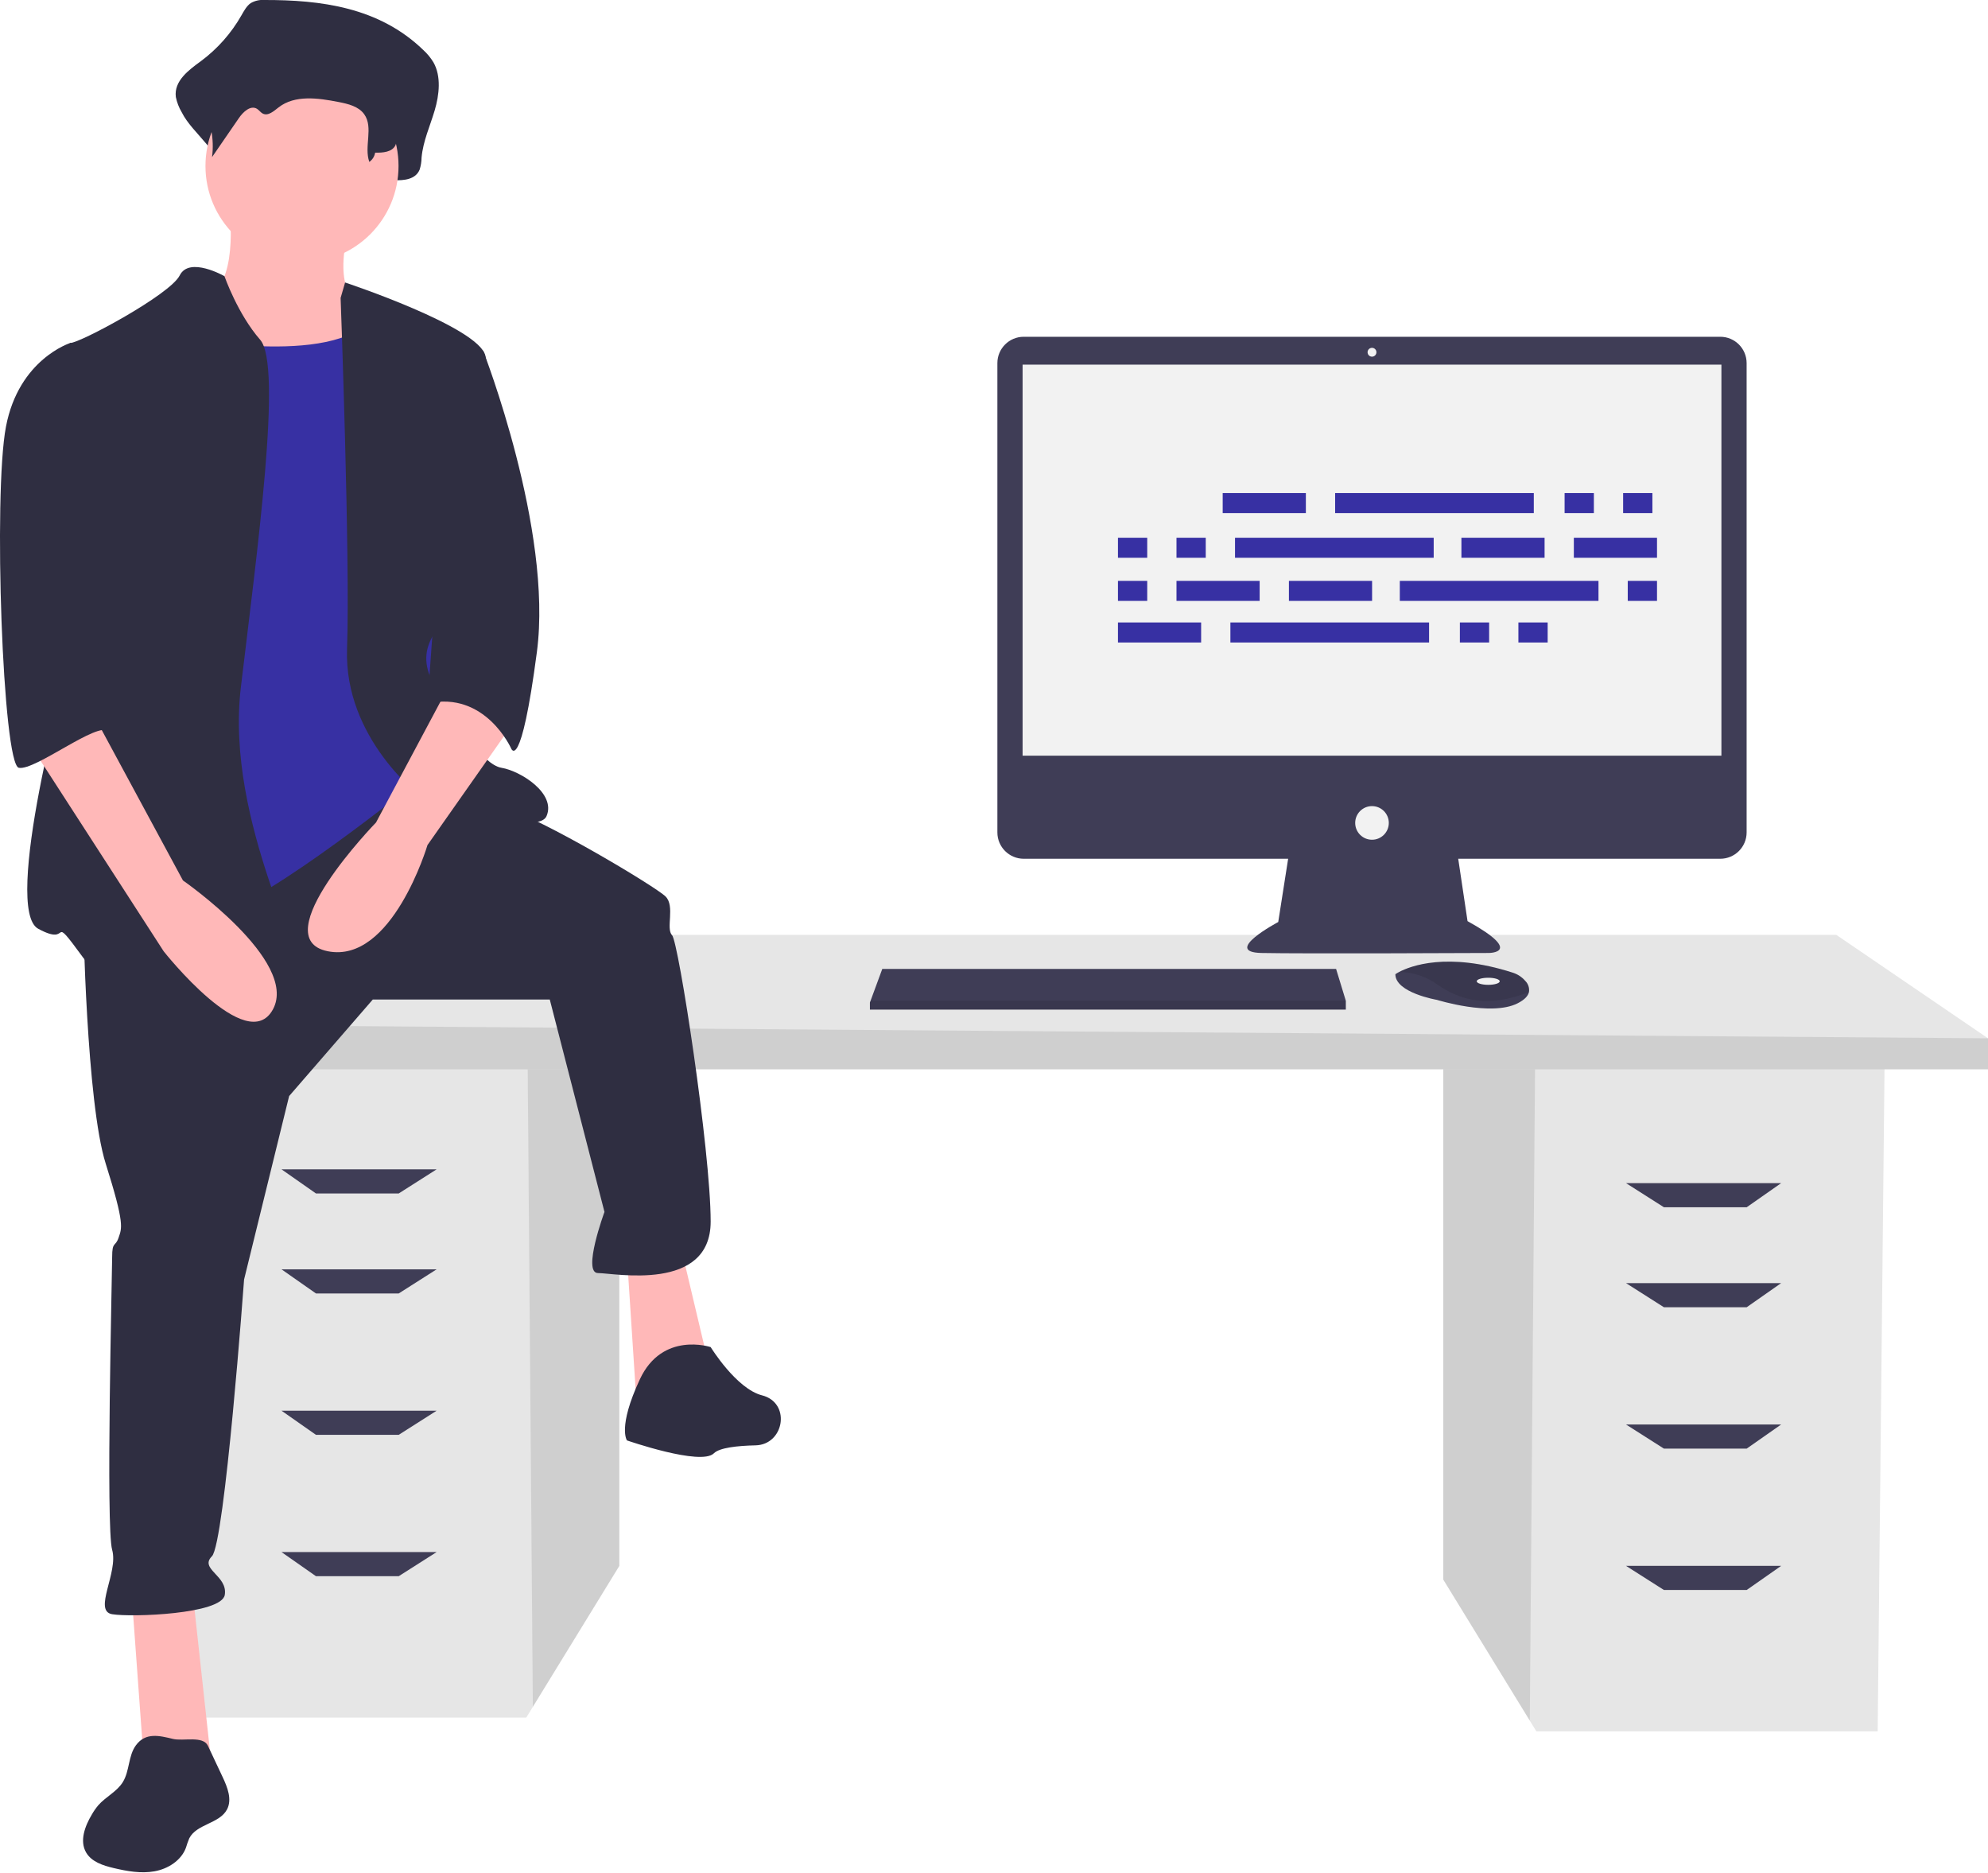
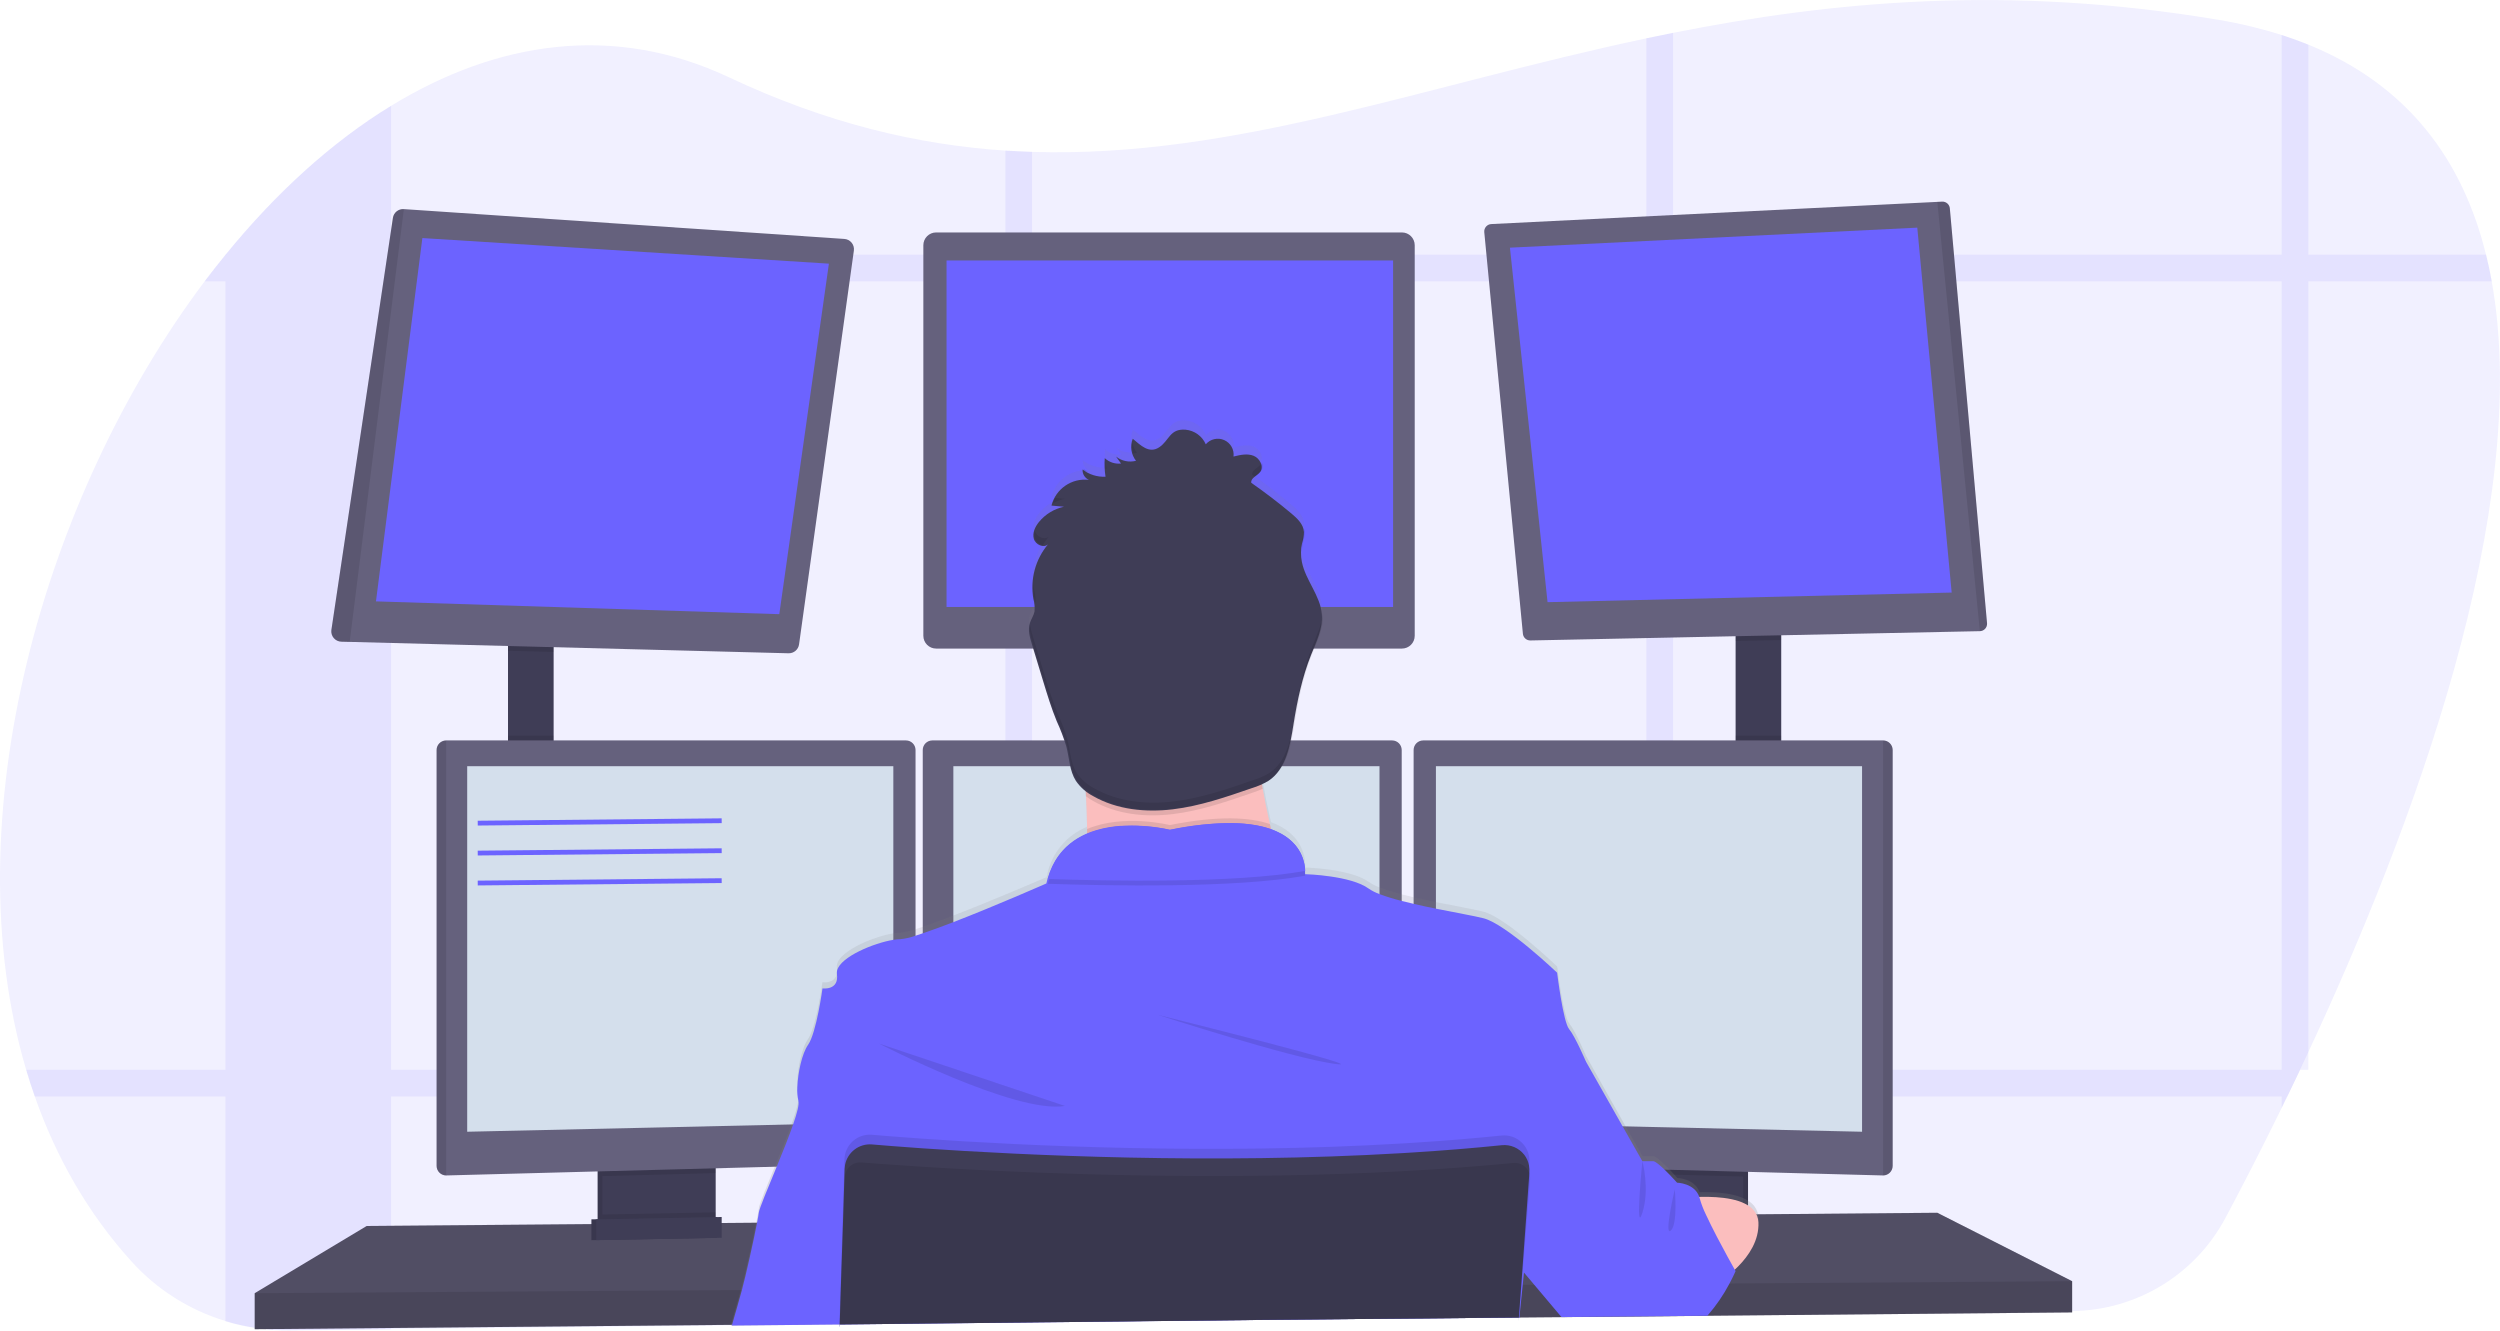
- <svg xmlns="http://www.w3.org/2000/svg" id="b52d7e2d-d80f-4111-b6ed-d15502ee1edd" data-name="Layer 1" width="711.188" height="669.683" viewBox="0 0 711.188 669.683">
-   <polygon points="516.326 380.018 516.326 565.013 547.27 615.443 549.625 619.279 671.722 619.279 674.189 380.018 516.326 380.018" fill="#e6e6e6" />
-   <polygon points="516.326 380.018 516.326 565.013 547.27 615.443 549.169 380.018 516.326 380.018" opacity="0.1" />
-   <polygon points="221.566 375.084 221.566 560.08 190.622 610.51 188.267 614.345 66.17 614.345 63.703 375.084 221.566 375.084" fill="#e6e6e6" />
-   <polygon points="221.566 375.084 221.566 560.08 190.622 610.51 188.723 375.084 221.566 375.084" opacity="0.1" />
-   <polygon points="711.188 371.385 711.188 382.484 47.67 382.484 47.67 366.451 109.335 334.385 656.923 334.385 711.188 371.385" fill="#e6e6e6" />
-   <polygon points="711.188 371.385 711.188 382.484 47.67 382.484 47.67 366.451 711.188 371.385" opacity="0.1" />
-   <polygon points="142.635 426.883 113.035 426.883 100.702 418.25 156.201 418.25 142.635 426.883" fill="#3f3d56" />
-   <polygon points="142.635 462.649 113.035 462.649 100.702 454.016 156.201 454.016 142.635 462.649" fill="#3f3d56" />
-   <polygon points="142.635 513.215 113.035 513.215 100.702 504.581 156.201 504.581 142.635 513.215" fill="#3f3d56" />
-   <polygon points="142.635 563.78 113.035 563.78 100.702 555.147 156.201 555.147 142.635 563.78" fill="#3f3d56" />
-   <polygon points="595.257 431.816 624.857 431.816 637.19 423.183 581.691 423.183 595.257 431.816" fill="#3f3d56" />
-   <polygon points="595.257 467.582 624.857 467.582 637.19 458.949 581.691 458.949 595.257 467.582" fill="#3f3d56" />
-   <polygon points="595.257 518.148 624.857 518.148 637.19 509.515 581.691 509.515 595.257 518.148" fill="#3f3d56" />
-   <polygon points="595.257 568.713 624.857 568.713 637.19 560.08 581.691 560.08 595.257 568.713" fill="#3f3d56" />
-   <path d="M859.82,235.615H610.634a9.423,9.423,0,0,0-9.424,9.424V412.897a9.423,9.423,0,0,0,9.424,9.424h94.593l-3.544,22.626s-20.253,10.759-6.013,11.076,81.328,0,81.328,0,12.974,0-7.595-11.392l-3.334-22.31h93.75a9.423,9.423,0,0,0,9.424-9.424V245.039A9.423,9.423,0,0,0,859.82,235.615Z" transform="translate(-244.406 -115.1587)" fill="#3f3d56" />
-   <rect x="365.823" y="130.424" width="249.996" height="139.871" fill="#f2f2f2" />
-   <circle cx="490.821" cy="125.994" r="1.582" fill="#f2f2f2" />
-   <circle cx="490.821" cy="294.346" r="6.013" fill="#f2f2f2" />
-   <polygon points="481.452 357.952 481.452 361.117 311.202 361.117 311.202 358.585 311.436 357.952 315.632 346.56 477.971 346.56 481.452 357.952" fill="#3f3d56" />
-   <path d="M791.376,470.013c-.31,1.326-1.481,2.725-4.127,4.047-9.493,4.747-28.797-1.266-28.797-1.266s-14.873-2.532-14.873-9.177a11.866,11.866,0,0,1,1.304-.775c3.991-2.112,17.225-7.322,40.691.221a9.786,9.786,0,0,1,4.46,2.923A4.667,4.667,0,0,1,791.376,470.013Z" transform="translate(-244.406 -115.1587)" fill="#3f3d56" />
-   <path d="M791.376,470.013c-11.62,4.452-21.977,4.785-32.607-2.598a23.343,23.343,0,0,0-13.886-4.573c3.991-2.112,17.225-7.322,40.691.221a9.786,9.786,0,0,1,4.46,2.923A4.667,4.667,0,0,1,791.376,470.013Z" transform="translate(-244.406 -115.1587)" opacity="0.1" />
-   <ellipse cx="532.4" cy="350.99" rx="4.114" ry="1.266" fill="#f2f2f2" />
-   <polygon points="481.452 357.952 481.452 361.117 311.202 361.117 311.202 358.585 311.436 357.952 481.452 357.952" opacity="0.1" />
-   <path d="M339.068,115.159a8.554,8.554,0,0,0-4.961,1.108c-1.476,1.011-2.406,2.782-3.356,4.429a52.986,52.986,0,0,1-14.434,16.305c-4.289,3.142-9.742,7.06-9.008,12.853a17.372,17.372,0,0,0,2.091,5.426c3.957,7.987,14.754,14.159,13.692,23.273,3.931-6.581-1.327-9.835,2.604-16.416,1.872-3.134,5.124-6.672,7.951-4.704.946.659,1.568,1.841,2.553,2.419,2.351,1.38,4.853-1.258,6.934-3.126,7.177-6.443,17.383-4.755,26.314-2.747,4.216.948,8.847,2.191,11.34,6.221,3.277,5.298-3.113,11.02-4.728,17.01a3.264,3.264,0,0,0,3.503,4.062c2.68-.264,5.854-.481,6.013-1.657,3.372.12,7.503-.262,8.947-3.772a14.762,14.762,0,0,0,.693-4.293c.53-5.897,3.033-11.277,4.691-16.89s2.379-12.191-.419-17.167a19.864,19.864,0,0,0-3.666-4.456C379.94,117.67,359.063,115.136,339.068,115.159Z" transform="translate(-244.406 -115.1587)" fill="#2f2e41" />
-   <path d="M326.544,190.064s3.453,28.778-9.209,31.081,11.511,41.441,11.511,41.441l57.557,6.907-13.814-46.045s-9.209-3.453-3.453-26.476S326.544,190.064,326.544,190.064Z" transform="translate(-244.406 -115.1587)" fill="#ffb8b8" />
-   <polygon points="47.028 569.318 51.633 632.631 75.806 632.631 68.9 569.318 47.028 569.318" fill="#ffb8b8" />
-   <polygon points="224.303 449.6 227.756 502.552 254.233 491.041 243.872 447.298 224.303 449.6" fill="#ffb8b8" />
-   <path d="M274.167,442.738s1.151,66.766,8.058,88.637,5.756,23.023,4.605,26.476-2.302,1.151-2.302,6.907-2.302,96.695,0,104.753-6.907,21.872,0,23.023,39.139,0,40.29-6.907-9.209-9.209-4.605-13.814,11.511-98.998,11.511-98.998l16.116-65.615,29.93-34.534H441.082l19.569,75.975s-8.058,21.872-2.302,21.872,40.29,6.907,40.29-18.418S487.127,451.947,484.825,449.645s1.151-10.36-2.302-13.814-43.743-27.627-58.708-32.232S387.857,393.515,387.857,393.515Z" transform="translate(-244.406 -115.1587)" fill="#2f2e41" />
-   <path d="M498.639,596.991s-17.267-5.756-25.325,11.511-4.605,21.872-4.605,21.872,26.476,9.209,31.081,4.605c2.003-2.003,8.365-2.699,14.913-2.846,9.973-.224,12.626-14.333,3.207-17.619q-.421-.147-.853-.255C507.848,611.955,498.639,596.991,498.639,596.991Z" transform="translate(-244.406 -115.1587)" fill="#2f2e41" />
-   <circle cx="108.038" cy="59.365" r="34.534" fill="#ffb8b8" />
-   <path d="M307.55,235.534s56.406,11.511,70.219-6.907,19.569,51.801,19.569,51.801l6.907,73.673-10.36,40.29s-54.103,43.743-71.37,47.197-43.743,5.756-43.743,5.756,8.058-127.776,8.058-130.078S307.55,235.534,307.55,235.534Z" transform="translate(-244.406 -115.1587)" fill="#3730a3" />
-   <path d="M324.704,213.945s-12.55-7.189-16.003-.282S273.016,237.836,269.562,237.836s6.907,95.544,2.302,107.056S245.389,440.436,258.051,447.343s3.453-6.907,16.116,10.36,74.824,17.267,78.277,10.36-27.627-58.708-21.872-107.056,14.965-115.114,6.907-124.323S324.704,213.945,324.704,213.945Z" transform="translate(-244.406 -115.1587)" fill="#2f2e41" />
-   <path d="M366.258,221.72l1.603-5.518s47.895,15.878,50.198,26.238,1.151,82.882-6.907,88.637-19.569,14.965-11.511,28.778,17.267,28.778,24.174,29.93,19.569,9.209,16.116,17.267-44.894-6.907-44.894-6.907-27.627-20.72-26.476-52.952S366.258,221.72,366.258,221.72Z" transform="translate(-244.406 -115.1587)" fill="#2f2e41" />
-   <path d="M406.548,357.554l-27.627,51.801s-40.29,41.441-17.267,46.045,35.685-37.987,35.685-37.987l29.93-42.592Z" transform="translate(-244.406 -115.1587)" fill="#ffb8b8" />
-   <path d="M340.75,124.195a7.838,7.838,0,0,0-4.039.783,9.413,9.413,0,0,0-2.732,3.131,39.773,39.773,0,0,1-11.75,11.524c-3.491,2.221-7.93,4.99-7.333,9.084a11.359,11.359,0,0,0,1.702,3.835,30.163,30.163,0,0,1,3.665,18.801l9.6-13.954c1.524-2.215,4.171-4.715,6.472-3.324.77.466,1.276,1.301,2.078,1.71,1.914.975,3.95-.889,5.644-2.21,5.842-4.554,14.15-3.361,21.421-1.942,3.432.67,7.202,1.549,9.231,4.397,3.372,4.733-.149,11.572,1.819,17.04a5.023,5.023,0,0,0,2.079-3.317c2.745.085,6.107-.185,7.283-2.666a9.188,9.188,0,0,0,.564-3.034c.432-4.168,2.469-7.971,3.819-11.938s1.937-8.616-.341-12.133a14.681,14.681,0,0,0-2.984-3.149C374.022,125.97,357.027,124.178,340.75,124.195Z" transform="translate(-244.406 -115.1587)" fill="#2f2e41" />
-   <path d="M406.548,237.836l10.725,2.847s24.96,63.919,19.204,107.662-9.209,34.534-9.209,34.534-9.209-20.72-29.93-16.116Z" transform="translate(-244.406 -115.1587)" fill="#2f2e41" />
-   <path d="M293.029,739.422c-2.776,3.772-2.219,9.165-4.678,13.151-2.131,3.455-6.148,5.267-8.814,8.329a22.326,22.326,0,0,0-2.266,3.26c-2.473,4.143-4.483,9.452-2.048,13.616,1.959,3.35,6.078,4.66,9.855,5.552,4.774,1.128,9.734,2.031,14.564,1.169s9.549-3.819,11.271-8.412a32.5,32.5,0,0,1,1.205-3.401c2.617-5.153,10.827-5.209,13.506-10.33,1.875-3.584.151-7.916-1.571-11.576l-5.261-11.177c-1.746-3.709-8.824-1.576-12.513-2.465C301.465,735.978,296.491,734.701,293.029,739.422Z" transform="translate(-244.406 -115.1587)" fill="#2f2e41" />
-   <path d="M254.598,380.577l48.348,74.824s29.93,37.987,39.139,20.72-32.232-46.045-32.232-46.045L278.772,372.519Z" transform="translate(-244.406 -115.1587)" fill="#ffb8b8" />
-   <path d="M278.772,240.138,269.562,237.836s-18.418,5.756-23.023,29.93-1.151,120.869,4.605,122.02,28.427-16.837,32.056-13.023-7.882-15.756-4.429-26.116S278.772,240.138,278.772,240.138Z" transform="translate(-244.406 -115.1587)" fill="#2f2e41" />
-   <g id="f3c2397c-d780-4cc6-97d8-1503d8277a2c" data-name="Group 13">
-     <rect id="ad41612f-86f7-46b2-a964-3a5da7bcf3cf" data-name="Rectangle 55" x="437.407" y="176.363" width="29.752" height="7.163" fill="#3730a3" />
-     <rect id="b9a0b375-cc2a-4c59-8850-661af54e4f62" data-name="Rectangle 56" x="559.722" y="176.363" width="10.468" height="7.163" fill="#3730a3" />
-     <rect id="e174c2ab-9bc5-41ec-b37c-b06fbf8a9878" data-name="Rectangle 57" x="580.659" y="176.363" width="10.468" height="7.163" fill="#3730a3" />
-     <rect id="ba2479ac-4c7d-43b4-a028-73b1e20e4002" data-name="Rectangle 58" x="477.628" y="176.363" width="71.075" height="7.163" fill="#3730a3" />
-     <rect id="ac60ef86-00f2-480b-8171-28b6fdfc1958" data-name="Rectangle 59" x="399.941" y="222.644" width="29.752" height="7.163" fill="#3730a3" />
-     <rect id="b3d8298d-cd65-487a-8b19-4cee946356e7" data-name="Rectangle 60" x="522.256" y="222.644" width="10.468" height="7.163" fill="#3730a3" />
-     <rect id="ed27f15f-f0c4-4569-8330-a6688f8e356c" data-name="Rectangle 61" x="543.193" y="222.644" width="10.468" height="7.163" fill="#3730a3" />
-     <rect id="f685c005-adaf-4d60-acda-005b037d82a6" data-name="Rectangle 62" x="440.162" y="222.644" width="71.075" height="7.163" fill="#3730a3" />
-     <rect id="eca7c7fc-83f8-48ca-a588-6606db47af3f" data-name="Rectangle 63" x="522.807" y="192.341" width="29.752" height="7.163" fill="#3730a3" />
-     <rect id="a71b5b2f-f8b9-481d-a301-5e3357e5fe42" data-name="Rectangle 64" x="563.028" y="192.341" width="29.752" height="7.163" fill="#3730a3" />
-     <rect id="abb3a25a-f854-41fc-8391-e6ad9fbe2417" data-name="Rectangle 66" x="399.941" y="192.341" width="10.468" height="7.163" fill="#3730a3" />
-     <rect id="add2b425-b775-4eb5-9c25-8c4c14f957c9" data-name="Rectangle 67" x="420.878" y="192.341" width="10.468" height="7.163" fill="#3730a3" />
-     <rect id="b7159612-3b84-4b0b-a885-612eaab04c06" data-name="Rectangle 68" x="441.815" y="192.341" width="71.075" height="7.163" fill="#3730a3" />
-     <rect id="edfc7301-4de5-47dc-80e2-1ae2da982d6d" data-name="Rectangle 69" x="461.099" y="207.768" width="29.752" height="7.163" fill="#3730a3" />
-     <rect id="e1009f91-6275-4375-80fa-0d778e331fdc" data-name="Rectangle 70" x="420.878" y="207.768" width="29.752" height="7.163" fill="#3730a3" />
-     <rect id="a060fb9f-1f1a-4862-9a69-16dd49199e18" data-name="Rectangle 71" x="399.941" y="207.768" width="10.468" height="7.163" fill="#3730a3" />
-     <rect id="b6754d5f-104f-449c-b9a9-cf9ac82bf5fe" data-name="Rectangle 73" x="582.312" y="207.768" width="10.468" height="7.163" fill="#3730a3" />
-     <rect id="e6ed1ccd-2cfd-450f-a339-07df3a1ee6bb" data-name="Rectangle 74" x="500.768" y="207.768" width="71.075" height="7.163" fill="#3730a3" />
+ <svg xmlns="http://www.w3.org/2000/svg" id="59725d3d-bdd8-4af0-9b66-49b8d09410bc" data-name="Layer 1" width="1041.32" height="554.17" viewBox="0 0 1041.32 554.17">
+   <defs>
+     <linearGradient id="dff037aa-d578-4bab-81e7-399360663117" x1="597.75" y1="725.44" x2="597.75" y2="347.69" gradientUnits="userSpaceOnUse">
+       <stop offset="0" stop-color="gray" stop-opacity="0.25" />
+       <stop offset="0.54" stop-color="gray" stop-opacity="0.12" />
+       <stop offset="1" stop-color="gray" stop-opacity="0.1" />
+     </linearGradient>
+   </defs>
+   <path d="M1040.82,611.12q-1.74,3.75-3.47,7.4-2.7,5.67-5.33,11.12c-.78,1.61-1.56,3.19-2.32,4.77-8.6,17.57-16.63,33.11-23.45,45.89A73.21,73.21,0,0,1,942.44,719l-151.65,1.65h-1.6l-13,.14-11.12.12-34.1.37-1.38,0-17.36.19h-.53l-107,1.16-95.51,1-11.11.12-69,.75H429l-44.75.48h-.48l-141.5,1.53-42.33.46a88.07,88.07,0,0,1-26.67-3.82,86.39,86.39,0,0,1-39.09-24.75C116,678.37,102.75,655,93.85,629.64q-1.93-5.49-3.6-11.12C59.44,514.37,97,380,164.6,290.08q4.25-5.64,8.64-11l.07-.08c20.79-25.52,44.1-46.84,68.93-62,44-26.91,92.75-34.49,140.7-11.9,40.57,19.12,78.45,28.11,115.17,30.55,3.71.24,7.42.42,11.11.53,84.23,2.65,163.17-27.7,255.87-47.29,3.69-.78,7.39-1.55,11.12-2.28,66.13-13.16,139.49-20.1,226.73-5.51a189.09,189.09,0,0,1,26.76,6.4q5.77,1.86,11.12,4c41.64,16.94,64.35,48.24,74,87.46q1.37,5.46,2.37,11.11C1134.3,384.41,1084.19,518.23,1040.82,611.12Z" transform="translate(-79.34 -172.91)" fill="#6c63ff" opacity="0.1" />
+   <g opacity="0.1">
+     <path d="M242.24,217V726.62l-42.33.46a88.07,88.07,0,0,1-26.67-3.82V279h.07C194.1,253.45,217.41,232.13,242.24,217Z" transform="translate(-79.34 -172.91)" fill="#6c63ff" />
+     <path d="M1117.24,290.08H164.6q4.25-5.64,8.64-11V279h941.63Q1116.24,284.43,1117.24,290.08Z" transform="translate(-79.34 -172.91)" fill="#6c63ff" />
+     <path d="M1040.82,191.51v427h-3.47q-2.7,5.67-5.33,11.12c-.78,1.61-1.56,3.19-2.32,4.77V187.47Q1035.47,189.33,1040.82,191.51Z" transform="translate(-79.34 -172.91)" fill="#6c63ff" />
+     <path d="M776.21,186.58V720.83l-11.12.12V188.86C768.78,188.08,772.48,187.31,776.21,186.58Z" transform="translate(-79.34 -172.91)" fill="#6c63ff" />
+     <path d="M509.22,236.15V723.73l-11.11.12V235.62C501.82,235.86,505.53,236,509.22,236.15Z" transform="translate(-79.34 -172.91)" fill="#6c63ff" />
+     <path d="M1037.35,618.52q-2.7,5.67-5.33,11.12H93.85q-1.93-5.49-3.6-11.12Z" transform="translate(-79.34 -172.91)" fill="#6c63ff" />
  </g>
+   <rect x="211.6" y="265.83" width="19" height="57.66" fill="#3f3d56" />
+   <rect x="722.93" y="262.83" width="19" height="61" fill="#3f3d56" />
+   <polygon points="863.1 533.65 863.1 546.65 711.18 548.05 709.56 548.08 651.82 548.61 650.44 548.63 632.89 548.78 632.37 548.78 525.39 549.77 349.78 551.4 349.63 551.4 304.98 551.82 304.5 551.83 106.1 553.65 106.1 538.65 152.75 510.65 246.35 509.87 248.35 509.86 249.01 509.85 251.01 509.82 295.95 509.45 297.96 509.44 298.6 509.43 300.6 509.42 315.01 509.3 315.39 509.29 350.94 508.99 351.23 508.99 628.63 506.65 635.42 506.6 636.1 506.6 641.28 506.55 678.93 506.24 680.93 506.21 682.78 506.19 683.74 506.19 695.45 506.1 697.77 506.07 700.88 506.05 710.63 505.96 726.1 505.83 728.1 505.81 731.58 505.79 732.23 505.79 806.94 505.15 863.1 533.65" fill="#65617d" />
+   <polygon points="863.1 533.65 863.1 546.65 711.18 548.05 709.56 548.08 651.82 548.61 650.44 548.63 632.89 548.78 632.37 548.78 525.39 549.77 349.78 551.4 349.63 551.4 304.98 551.82 304.5 551.83 106.1 553.65 106.1 538.65 152.75 510.65 246.35 509.87 248.35 509.86 249.01 509.85 251.01 509.82 295.95 509.45 297.96 509.44 298.6 509.43 300.6 509.42 315.01 509.3 315.39 509.29 350.94 508.99 351.23 508.99 628.63 506.65 635.42 506.6 636.1 506.6 641.28 506.55 678.93 506.24 680.93 506.21 682.78 506.19 683.74 506.19 695.45 506.1 697.77 506.07 700.88 506.05 710.63 505.96 726.1 505.83 728.1 505.81 731.58 505.79 732.23 505.79 806.94 505.15 863.1 533.65" opacity="0.2" />
+   <path d="M375.44,656.57v24.49a6.13,6.13,0,0,1-3.5,5.54,6,6,0,0,1-2.5.6l-34.9.74a6,6,0,0,1-2.7-.57,6.12,6.12,0,0,1-3.57-5.57V656.57Z" transform="translate(-79.34 -172.91)" fill="#3f3d56" />
+   <path d="M375.44,656.57v24.49a6.13,6.13,0,0,1-3.5,5.54,6,6,0,0,1-2.5.6l-34.9.74a6,6,0,0,1-2.7-.57,6.12,6.12,0,0,1-3.57-5.57V656.57Z" transform="translate(-79.34 -172.91)" opacity="0.1" />
+   <path d="M377.44,656.57v24.49a6.13,6.13,0,0,1-3.5,5.54,6,6,0,0,1-2.5.6l-34.9.74a6,6,0,0,1-2.7-.57,6.12,6.12,0,0,1-3.57-5.57V656.57Z" transform="translate(-79.34 -172.91)" fill="#3f3d56" />
+   <rect x="680.93" y="483.66" width="47.17" height="31.5" fill="#3f3d56" />
+   <rect x="680.93" y="483.66" width="47.17" height="31.5" opacity="0.1" />
+   <rect x="678.93" y="483.66" width="47.17" height="31.5" fill="#3f3d56" />
+   <polygon points="230.6 265.82 230.6 271.55 211.6 271.06 211.6 265.82 230.6 265.82" opacity="0.1" />
+   <path d="M435,277.31l-22.83,164a4.3,4.3,0,0,1-4.37,3.71L225,440.28l-3.47-.09a4.3,4.3,0,0,1-4.16-4.87L243,263.64a4.3,4.3,0,0,1,4.54-3.63L431,272.43A4.29,4.29,0,0,1,435,277.31Z" transform="translate(-79.34 -172.91)" fill="#65617d" />
+   <polygon points="175.93 99.16 156.6 250.49 324.6 255.82 345.26 109.82 175.93 99.16" fill="#6c63ff" />
+   <rect x="384.6" y="96.82" width="204.67" height="173.33" rx="5.33" ry="5.33" fill="#65617d" />
+   <rect x="394.26" y="108.49" width="186" height="144.33" fill="#6c63ff" />
+   <polygon points="741.93 262.82 741.93 266.61 722.93 267 722.93 262.82 741.93 262.82" opacity="0.1" />
+   <path d="M907,432.53a3.08,3.08,0,0,1-3,3.28L716.8,439.68a3.08,3.08,0,0,1-3.13-2.79L697.58,269.61a3.08,3.08,0,0,1,2.92-3.37L886.28,257l2-.1a3.07,3.07,0,0,1,3.22,2.8Z" transform="translate(-79.34 -172.91)" fill="#65617d" />
+   <polygon points="628.93 103.16 798.6 94.82 812.93 246.82 644.6 250.82 628.93 103.16" fill="#6c63ff" />
+   <path d="M907,432.53a3.08,3.08,0,0,1-3,3.28L886.28,257l2-.1a3.07,3.07,0,0,1,3.22,2.8Z" transform="translate(-79.34 -172.91)" opacity="0.1" />
+   <path d="M247.57,260,225,440.28l-3.47-.09a4.3,4.3,0,0,1-4.16-4.87L243,263.64A4.3,4.3,0,0,1,247.57,260Z" transform="translate(-79.34 -172.91)" opacity="0.1" />
+   <rect x="211.6" y="306.41" width="19" height="17.08" opacity="0.1" />
+   <polygon points="298.1 483.65 298.1 488.62 250.93 489.88 250.93 483.65 298.1 483.65" opacity="0.1" />
+   <path d="M460.69,485.27v168.2a4,4,0,0,1-3.85,3.95l-191.65,5.1h-.05a4,4,0,0,1-3.95-3.95V485.27a4,4,0,0,1,3.95-3.95h191.6A4,4,0,0,1,460.69,485.27Z" transform="translate(-79.34 -172.91)" fill="#65617d" />
+   <path d="M265.19,481.32v181.2h-.05a4,4,0,0,1-3.95-3.95V485.27a4,4,0,0,1,3.95-3.95Z" transform="translate(-79.34 -172.91)" opacity="0.1" />
+   <polygon points="194.6 319.15 372.1 319.15 372.1 467.4 194.6 471.4 194.6 319.15" fill="#d4dfec" />
+   <rect x="722.93" y="306.41" width="19" height="17.42" opacity="0.1" />
+   <polygon points="726.1 483.65 726.1 490.06 678.93 488.8 678.93 483.65 726.1 483.65" opacity="0.1" />
+   <path d="M867.69,485.27v173.3a4,4,0,0,1-4,3.95h0L672,657.42a4,4,0,0,1-3.85-3.95V485.27a4,4,0,0,1,3.95-3.95h191.6A4,4,0,0,1,867.69,485.27Z" transform="translate(-79.34 -172.91)" fill="#65617d" />
+   <path d="M867.69,485.27v173.3a4,4,0,0,1-4,3.95h0V481.32h0A4,4,0,0,1,867.69,485.27Z" transform="translate(-79.34 -172.91)" opacity="0.1" />
+   <polygon points="775.6 319.15 598.1 319.15 598.1 467.4 775.6 471.4 775.6 319.15" fill="#d4dfec" />
+   <path d="M663.19,485.27v168.2a4,4,0,0,1-3.85,3.95l-191.65,5.1h0a4,4,0,0,1-4-3.95V485.27a4,4,0,0,1,3.95-3.95h191.6A4,4,0,0,1,663.19,485.27Z" transform="translate(-79.34 -172.91)" fill="#65617d" />
+   <polygon points="397.1 319.15 574.6 319.15 574.6 467.4 397.1 471.4 397.1 319.15" fill="#d4dfec" />
+   <polygon points="863.1 533.65 863.1 546.65 711.18 548.05 709.56 548.08 651.82 548.61 650.44 548.63 632.89 548.78 632.37 548.78 525.39 549.77 349.78 551.4 349.63 551.4 304.98 551.82 304.5 551.83 106.1 553.65 106.1 538.65 308.61 537.32 309.09 537.32 350.08 537.04 350.27 537.04 633.35 535.17 633.64 535.17 633.81 535.16 634.28 535.16 639.07 535.13 640.53 535.13 715.02 534.63 719.42 534.61 720.4 534.6 863.1 533.65" opacity="0.1" />
+   <circle cx="487.26" cy="272.16" r="51.33" fill="#fbbebe" />
+   <path d="M383.74,725.09c0-.11.06-.23.1-.35,1-3.59,2.78-9.66,4.11-14.51.17-.6.33-1.19.48-1.75,1.47-5.47,4.33-18.28,5.92-26.27.56-2.81,1-5,1.09-6.1.2-1.69,3.21-8.92,6.62-17.23,2.39-5.84,5-12.22,6.91-17.6a61.38,61.38,0,0,0,2.93-9.85,5.1,5.1,0,0,0,0-2.13,14.69,14.69,0,0,1-.48-3.5v0c-.23-6.2,1.62-16,4.48-20.11,3.5-5,6-23.66,6-23.66s5.18.75,6-3.53a6.15,6.15,0,0,0,.1-1.4,7.41,7.41,0,0,0-.09-1.11c-.89-6.24,14.72-12.88,23.5-14.31a19.67,19.67,0,0,1,3-.28,27.24,27.24,0,0,0,6.25-1.44q1.4-.43,3-1c3.68-1.24,8.08-2.88,12.75-4.68,17.56-6.81,38.82-16,38.82-16,.15-.71.32-1.39.51-2.06a27.71,27.71,0,0,1,16.35-18.93h0c0-.66,0-1.33,0-2,0-3.45-.15-7-.3-10.54,0-.69-.06-1.38-.1-2.07,0-.2,0-.41,0-.61s0-.35,0-.52c0-.7-.07-1.4-.11-2.09l-.18-.14a16.41,16.41,0,0,1-3.9-4.2,15.27,15.27,0,0,1-1.42-3c-1.25-3.39-1.54-7.17-2.38-10.75l-.18-.74a84,84,0,0,0-4-10.58c-2.21-5.42-3.91-11-5.6-16.65q-1.54-5.13-3.11-10.28l-1.58-5.24c-.3-1-.6-2-.83-3v0a13.27,13.27,0,0,1-.26-1.4,0,0,0,0,1,0,0,10,10,0,0,1,.24-4.61,32.09,32.09,0,0,1,1.32-3,7.87,7.87,0,0,0,.5-1.38v0a3,3,0,0,0,.08-.32,5.65,5.65,0,0,0,.11-1.08,18.46,18.46,0,0,0-.52-3.89.07.07,0,0,1,0-.05,2.56,2.56,0,0,0-.05-.27,25.48,25.48,0,0,1-.36-3,28.45,28.45,0,0,1,3.47-15.57l.19-.36a25.22,25.22,0,0,1,1.84-2.78h0c.31-.42.63-.82,1-1.22-1.4,1.34-3.7.75-5-.69a3.61,3.61,0,0,1-.55-.75,3.81,3.81,0,0,1-.23-.45c-.05-.12-.09-.25-.13-.38-.7-2.45.52-5.06,2.12-7.05a18.49,18.49,0,0,1,5.74-4.7h0a3.84,3.84,0,0,1,.4-.21,17.12,17.12,0,0,1,2.64-1.06h0a15.06,15.06,0,0,1,1.63-.44l-3.71-.34-1.5-.14a14.49,14.49,0,0,1,13-10.91h1.08a11.73,11.73,0,0,1,1.57.13,4.44,4.44,0,0,1-2.65-4.33,14.41,14.41,0,0,0,9.19,3.06h.38a30,30,0,0,1-.34-3.27h0a0,0,0,0,1,0,0,0,0,0,0,1,0,0,33.19,33.19,0,0,1,0-4.46,8.44,8.44,0,0,0,6.78,2.26l-2.08-2.9a9.49,9.49,0,0,0,6.56,2.05l.48-.05a7,7,0,0,0,1.19-.23l.09,0c-.19-.24-.36-.49-.53-.75l-.06-.12a9.67,9.67,0,0,1-1-2.09,6.59,6.59,0,0,1-.24-.87h0a8.75,8.75,0,0,1,.45-5.45c3.23,2.7,6.77,6.39,11,3.6s4.37-7.91,11-7.39a10.2,10.2,0,0,1,8.41,6.12,6.75,6.75,0,0,1,7.67-1.75,6.85,6.85,0,0,1,3.88,6.89c2.75-.69,5.71-1.37,8.35-.33s4.34,4.41,2.84,6.66a1.43,1.43,0,0,1-.14.2c-1.23,1.59-3.95,2.46-3.66,4.46l.42.3,1.3.94a.05.05,0,0,1,0,0q7.65,5.52,14.9,11.6c2.48,2.08,5.12,4.58,5.29,7.83a8.64,8.64,0,0,1-.24,2.37h0c-.16.78-.38,1.56-.55,2.34a19.51,19.51,0,0,0-.34,6.05h0c.07.59.16,1.17.27,1.76,1.53,7.73,7.71,14.11,8.32,22l0,.56a17.78,17.78,0,0,1-.07,2.53c-.46,4.8-2.68,9.41-4.48,14-.11.28-.22.56-.32.84-3.47,9-5.47,18.59-7,28.16a100.26,100.26,0,0,1-2,10.09A26.73,26.73,0,0,1,611,492.07a16.22,16.22,0,0,1-3.36,3,18.67,18.67,0,0,1-2.65,1.41s0,0,0,.06c.11.61.2,1.22.31,1.83.06.32.11.64.17,1h0a.14.14,0,0,0,0,.06c.84,4.73,1.8,9.36,2.81,13.76l.51,2.19c12.6,4.55,14.09,13.87,14.18,17.44a9.64,9.64,0,0,1,0,1.43s19,.5,26.5,6a20.34,20.34,0,0,0,4.51,2.3,83,83,0,0,0,9.25,2.89c1.61.42,3.29.83,5,1.23,3,.69,6.18,1.36,9.25,2,8.19,1.65,15.9,3,19.81,4,9.33,2.36,30.67,22.82,30.67,22.82s2.5,20.64,5,23.65,7,13.59,7,13.59l16.54,29.41,7,12.37h4.5c.62,0,1.84.88,3.21,2.1,1.19,1.06,2.51,2.38,3.67,3.58l1.92,2.05,1.2,1.33s7.27.18,9.24,5.93c5.92-.17,13.19.22,18.28,2.5a14.14,14.14,0,0,1,2,1.08,8.68,8.68,0,0,1,4.13,5.66,8.34,8.34,0,0,1,.18,1.44c0,.57,0,1.14,0,1.7-.36,7.57-5.29,13.87-9.82,18.11l.32.57s-.15.36-.44,1c-.08.19-.18.4-.29.64h0c-.59,1.26-1.53,3.15-2.76,5.36a63.31,63.31,0,0,1-9.57,13.17l-.29.3-57.74.53-.17-.2L719.87,708l-5.57-6.64-.17-.21-.16,1.59-.54,5.3-1.3,12.81-.07.64,0,.17-.15,1.48.11-1.48h-.29l-107,1L429.11,724.6l0,.84h-.14l0-.84-44.75.48Z" transform="translate(-79.34 -172.91)" fill="url(#dff037aa-d578-4bab-81e7-399360663117)" />
+   <path d="M617.94,550.07s-99.5,12-90,0c3.44-4.34,4.39-17.2,4.2-31.85-.06-4.45-.22-9.06-.45-13.65-1.1-22-3.75-43.5-3.75-43.5s87-41,77-8.5c-4,13.13-2.69,31.57.35,48.88.89,5.05,1.92,10,3,14.7A344.67,344.67,0,0,0,617.94,550.07Z" transform="translate(-79.34 -172.91)" fill="#fbbebe" />
+   <path d="M617.94,550.07s-99.5,12-90,0c3.44-4.34,4.39-17.2,4.2-31.85,15.17-6.48,34.47-1.65,34.47-1.65,20.32-4.05,33.35-3.26,41.68-.42A344.67,344.67,0,0,0,617.94,550.07Z" transform="translate(-79.34 -172.91)" opacity="0.1" />
+   <path d="M429.08,725.44l0-.84,175.62-1.91,107-1H712l-.11,1.48.15-1.48h.19l0-.17,1.37-13.45.52-5.09.16-1.59.14-1.33,6.18-20.61,6.18-20.58,5.2-17.33,7.94-26.48s-4.5-10.5-7-13.5-5-23.5-5-23.5-21.34-20.33-30.67-22.67c-3.91-1-11.63-2.33-19.83-4-3.07-.62-6.22-1.28-9.25-2-1.71-.39-3.39-.8-5-1.21a87.91,87.91,0,0,1-9.25-2.86,20.7,20.7,0,0,1-4.5-2.29c-7.35-5.39-25.77-6-26.48-6h0a.42.42,0,0,1,0-.07v-.09a10.26,10.26,0,0,0,0-1.26c0-.4,0-.87-.09-1.4,0-.16,0-.33-.07-.5-.05-.36-.11-.74-.2-1.14a5,5,0,0,0-.12-.53,17.21,17.21,0,0,0-1.25-3.49c-.07-.16-.16-.33-.24-.49a18.25,18.25,0,0,0-1.7-2.63c-.13-.17-.27-.35-.42-.52a19.58,19.58,0,0,0-2.72-2.64c-.27-.21-.55-.43-.84-.63a4.67,4.67,0,0,0-.51-.36l-.89-.58-.83-.48c-.73-.4-1.5-.79-2.34-1.16-.26-.12-.54-.23-.82-.34s-.72-.28-1.09-.42l-.06,0L608,518c-.57-.19-1.15-.36-1.76-.53l-.93-.24-1-.23-1-.21c-1-.2-2.07-.38-3.19-.52l-1.14-.14-1.17-.12-1.21-.1-1.72-.1-2-.07a124.68,124.68,0,0,0-26.24,2.79,72.27,72.27,0,0,0-18.26-1.68l-.87,0-1,.06-.64,0-1.29.12c-.43,0-.87.09-1.3.15s-.88.11-1.31.18l-.66.11c-.65.11-1.31.23-2,.37q-.33.06-.66.15c-.87.19-1.74.42-2.6.68-.43.12-.86.26-1.29.41-.22.06-.43.14-.64.22l-.64.23-.63.25-.75.3c-.38.16-.75.33-1.12.51-.21.09-.42.19-.62.3s-.41.2-.6.31a27.75,27.75,0,0,0-6.21,4.38l-.51.49-.5.51c-.17.17-.33.35-.49.53a23.82,23.82,0,0,0-1.82,2.25c-.16.21-.31.42-.46.64a26.69,26.69,0,0,0-1.72,2.92c-.13.24-.25.49-.37.73a32.7,32.7,0,0,0-2,5.25q-.28,1-.51,2S494,550.24,476.44,557c-4.67,1.8-9.07,3.43-12.75,4.66-1.07.36-2.07.69-3,1a26.7,26.7,0,0,1-6.25,1.44,19.67,19.67,0,0,0-3,.28c-8.07,1.31-21.9,7-23.41,12.71a3.69,3.69,0,0,0-.1,1.4s0,.07,0,.11c1,7-6,6-6,6s-2.5,18.5-6,23.5c-2.53,3.6-4.26,11.63-4.48,17.69v0a19.61,19.61,0,0,0,.44,5.63c0,.05,0,.1,0,.14.4,1.34-.56,5-2.19,9.69-1.77,5.15-4.35,11.55-6.83,17.59-3.74,9.12-7.26,17.4-7.48,19.22-.09.81-.35,2.26-.71,4.13-1.46,7.62-4.7,22.13-6.3,28-1.19,4.38-2.92,10.38-4.11,14.5,0,.12-.07.24-.1.35L429,724.6l0,.84h.14Z" transform="translate(-79.34 -172.91)" fill="#6c63ff" />
+   <path d="M445.44,607.57s57,29.5,77.5,26Z" transform="translate(-79.34 -172.91)" opacity="0.1" />
+   <path d="M561.44,595.57s55.5,18,74,20.5S561.44,595.57,561.44,595.57Z" transform="translate(-79.34 -172.91)" opacity="0.1" />
+   <path d="M623,537.65c-29,5.34-83.6,4.19-107.2,3.38,8.65-31,50.83-20.46,50.83-20.46C618.84,510.15,622.84,531.77,623,537.65Z" transform="translate(-79.34 -172.91)" opacity="0.1" />
+   <path d="M623,535.65c-29,5.34-83.6,4.19-107.2,3.38,8.65-31,50.83-20.46,50.83-20.46C618.84,508.15,622.84,529.77,623,535.65Z" transform="translate(-79.34 -172.91)" fill="#6c63ff" />
+   <path d="M776.94,672.32s34.16-5.25,34.83,9.75-17.42,25.48-17.42,25.48Z" transform="translate(-79.34 -172.91)" fill="#fbbebe" />
+   <path d="M605.29,501.45a47,47,0,0,1-4.5,1.74c-10.78,3.72-21.65,7.47-33,8.83s-23.26.16-33.16-5.5a28.77,28.77,0,0,1-3-1.95c-1.1-22-3.75-43.5-3.75-43.5s87-41,77-8.5C600.9,465.7,602.25,484.14,605.29,501.45Z" transform="translate(-79.34 -172.91)" opacity="0.1" />
+   <path d="M552.52,364.84a9.47,9.47,0,0,1-8.32-1.75l2.08,2.89a8.47,8.47,0,0,1-6.78-2.25,34.08,34.08,0,0,0,.32,7.75,14.52,14.52,0,0,1-9.56-3,4.42,4.42,0,0,0,2.64,4.31,14.34,14.34,0,0,0-15.6,10.71l5.22.48a18.47,18.47,0,0,0-10.44,6.37c-1.6,2-2.82,4.56-2.12,7s4.08,4,5.92,2.26a27.94,27.94,0,0,0-6.1,22.79,14.47,14.47,0,0,1,.46,5.26c-.33,1.65-1.37,3.08-1.89,4.69-1,2.92-.05,6.09.84,9l4.69,15.42c1.7,5.57,3.39,11.15,5.61,16.54a82.08,82.08,0,0,1,4,10.51c1.26,4.84,1.31,10.14,4,14.37a19.93,19.93,0,0,0,7.18,6.33c9.89,5.66,21.84,6.86,33.16,5.5s22.18-5.11,32.95-8.83a31,31,0,0,0,6.84-3c7.45-4.88,9.11-14.86,10.5-23.65,1.55-9.8,3.62-19.58,7.29-28.8,2.18-5.49,5-11.06,4.52-16.94-.61-7.81-6.79-14.14-8.32-21.82a19,19,0,0,1,.07-7.77,17.66,17.66,0,0,0,.79-4.7c-.17-3.22-2.81-5.7-5.29-7.77Q609.11,380,600.52,374c-.29-2,2.43-2.86,3.66-4.44,1.74-2.23-.06-5.77-2.7-6.81s-5.6-.36-8.35.33a6.59,6.59,0,0,0-11.55-5.11,10.2,10.2,0,0,0-8.42-6.08c-6.63-.52-6.76,4.55-11,7.34s-7.74-.89-11-3.57A9.28,9.28,0,0,0,552.52,364.84Z" transform="translate(-79.34 -172.91)" fill="#3f3d56" />
+   <path d="M802.27,702.32s-.89,2.12-2.53,5.19a69,69,0,0,1-9,13.17l-.27.29-1.62,0-57.74.53-1.38,0-.17-.2-11.2-13.29L714.14,703l-.17-.21-.36-.42-.2-.24-.26-.31-8.21-9.74,3-12.5,5.11-21.06.13-.51,1-4,.71-3,2.38-9.78,8.16-33.65,14.5,7.5,15.29,27,8.21,14.5h4.5c.85,0,2.8,1.64,4.76,3.53.7.67,1.4,1.38,2,2,1.78,1.84,3.19,3.42,3.19,3.42s7.29.16,9.25,5.9a7,7,0,0,1,.25.85,40.3,40.3,0,0,0,2.53,6.56c1.29,2.81,2.91,6,4.55,9.19,3.05,5.85,6.15,11.42,7.29,13.44l.14.25Z" transform="translate(-79.34 -172.91)" fill="#6c63ff" />
+   <path d="M716.37,657.17l-.1,1.43v.1l-.17,2.3-1.33,18.51-1.61,22.3-.46,6.28-1,13.44v.17l-107,1L429.11,724.6l0,.84h-.14l0-.84v-.28l.45-14.36.86-28.06.74-23.79.07-2.37a10.53,10.53,0,0,1,11.42-10.17c4.72.4,10.85.89,18.18,1.41l3,.22c42.33,2.94,120.56,6.74,199.5,2,1.66-.09,3.33-.19,5-.31,12.24-.77,24.47-1.76,36.58-3a10.53,10.53,0,0,1,11.6,11.23Z" transform="translate(-79.34 -172.91)" opacity="0.1" />
+   <path d="M429.08,725.44l0-.84,175.62-1.91,107-1H712v-.17l1-13.44.43-6,1.64-22.61,1.29-17.9,0-.44a10.62,10.62,0,0,0-.11-2.47.3.3,0,0,0,0-.1,10.39,10.39,0,0,0-2-4.64,10.54,10.54,0,0,0-9.42-4c-12.11,1.24-24.34,2.23-36.58,3-1.67.12-3.34.22-5,.31-78.94,4.69-157.17.89-199.5-2l-3-.22c-7.33-.52-13.46-1-18.18-1.41a10.54,10.54,0,0,0-11.24,8.53,11,11,0,0,0-.18,1.64l-.68,22.16L429.54,710l-.44,14.36v.28l0,.84Z" transform="translate(-79.34 -172.91)" fill="#3f3d56" />
+   <path d="M716.67,664.18l-1.23,15.33-1.83,22.85-.46,5.72-1,12.81-.06.64v.17h0l-.15,1.48.11-1.48h-.29l-107,1L429.11,724.6v-.28l.49-14.36,1-28.06.64-18.65A6.36,6.36,0,0,1,434.3,658a6.25,6.25,0,0,1,3.78-.9c2.1.17,4.68.37,7.69.59,4.89.36,10.92.78,17.94,1.22,13,.82,29.31,1.7,48,2.42,52,2,122.2,2.67,188.88-3.17,3-.26,6.1-.55,9.13-.84a6.26,6.26,0,0,1,3.48.66,5.16,5.16,0,0,1,.86.54,6.14,6.14,0,0,1,2,2.46,3.56,3.56,0,0,1,.25.61A6.28,6.28,0,0,1,716.67,664.18Z" transform="translate(-79.34 -172.91)" opacity="0.1" />
+   <path d="M377.44,677.87v3.19a6.13,6.13,0,0,1-3.5,5.54l-40.1.77a6.12,6.12,0,0,1-3.57-5.57v-3Z" transform="translate(-79.34 -172.91)" opacity="0.1" />
+   <polygon points="298.6 515.57 246.35 516.57 246.35 507.9 298.6 506.9 298.6 515.57" fill="#3f3d56" />
+   <polygon points="298.6 515.57 246.35 516.57 246.35 507.9 298.6 506.9 298.6 515.57" opacity="0.1" />
+   <polygon points="300.6 515.57 248.35 516.57 248.35 507.9 300.6 506.9 300.6 515.57" fill="#3f3d56" />
+   <g opacity="0.1">
+     <path d="M552.93,361.56a9.75,9.75,0,0,1-1.89-4.34,9.49,9.49,0,0,0,.42,4.6A9,9,0,0,0,552.93,361.56Z" transform="translate(-79.34 -172.91)" />
+     <path d="M540.23,368.2a35.12,35.12,0,0,1-.37-3.7c0,1.23,0,2.47,0,3.71Z" transform="translate(-79.34 -172.91)" />
+     <path d="M621.73,401.57a18.34,18.34,0,0,1,.36-2.65,18,18,0,0,0,.8-4.69,6.16,6.16,0,0,0-.16-1.06c-.17.92-.44,1.84-.64,2.75A19.14,19.14,0,0,0,621.73,401.57Z" transform="translate(-79.34 -172.91)" />
+     <path d="M600.93,370.67l1.09.79a19.71,19.71,0,0,0,2.57-2.22,3.67,3.67,0,0,0,.38-3.64,3,3,0,0,1-.38.64C603.36,367.82,600.64,368.69,600.93,370.67Z" transform="translate(-79.34 -172.91)" />
+     <path d="M518.76,380.29a12.32,12.32,0,0,0-.87,2.28,18.16,18.16,0,0,1,5-1.89Z" transform="translate(-79.34 -172.91)" />
+     <path d="M532.55,369.41a14.83,14.83,0,0,1-1.88-1.23,4.25,4.25,0,0,0,.09,1.18A11.86,11.86,0,0,1,532.55,369.41Z" transform="translate(-79.34 -172.91)" />
+     <path d="M630.32,428.33c-.41,4.85-2.67,9.52-4.5,14.12-3.67,9.22-5.74,19-7.29,28.81-1.39,8.79-3,18.77-10.5,23.64a30,30,0,0,1-6.83,3c-10.78,3.73-21.65,7.47-33,8.83s-23.26.17-33.16-5.49a20,20,0,0,1-7.18-6.33c-2.67-4.23-2.72-9.53-4-14.37a82.21,82.21,0,0,0-4-10.52c-2.21-5.38-3.91-11-5.6-16.53q-2.35-7.71-4.69-15.43a28.81,28.81,0,0,1-1.14-4.75c-.39,2.56.37,5.24,1.14,7.75q2.34,7.73,4.69,15.43c1.69,5.57,3.39,11.15,5.6,16.53a82.21,82.21,0,0,1,4,10.52c1.26,4.84,1.31,10.14,4,14.37a20,20,0,0,0,7.18,6.33c9.9,5.66,21.84,6.85,33.16,5.49s22.18-5.1,33-8.83a30,30,0,0,0,6.83-3c7.45-4.87,9.11-14.85,10.5-23.64,1.55-9.81,3.62-19.59,7.29-28.81,2.18-5.48,5-11.05,4.52-16.94C630.34,428.45,630.32,428.39,630.32,428.33Z" transform="translate(-79.34 -172.91)" />
+     <path d="M510.63,424.46s0-.07,0-.11a14,14,0,0,0-.46-5.25,26.59,26.59,0,0,1-.39-3.32,27.35,27.35,0,0,0,.39,6.32C510.33,422.88,510.51,423.67,510.63,424.46Z" transform="translate(-79.34 -172.91)" />
+     <path d="M513.68,400a27.74,27.74,0,0,1,2.61-3.67c-1.83,1.75-5.21.19-5.92-2.24a5.83,5.83,0,0,0,0,3A4.39,4.39,0,0,0,513.68,400Z" transform="translate(-79.34 -172.91)" />
+   </g>
+   <path d="M763.44,656.57s3.17,11.5,0,21.5S763.44,656.57,763.44,656.57Z" transform="translate(-79.34 -172.91)" opacity="0.1" />
+   <path d="M776.94,668.3s1.33,14.6-1.67,17.19S776.94,668.3,776.94,668.3Z" transform="translate(-79.34 -172.91)" opacity="0.1" />
+   <line x1="198.99" y1="342.86" x2="300.6" y2="341.86" fill="none" stroke="#6c63ff" stroke-miterlimit="10" stroke-width="2" />
+   <line x1="198.99" y1="355.33" x2="300.6" y2="354.34" fill="none" stroke="#6c63ff" stroke-miterlimit="10" stroke-width="2" />
+   <line x1="198.99" y1="367.81" x2="300.6" y2="366.81" fill="none" stroke="#6c63ff" stroke-miterlimit="10" stroke-width="2" />
</svg>
